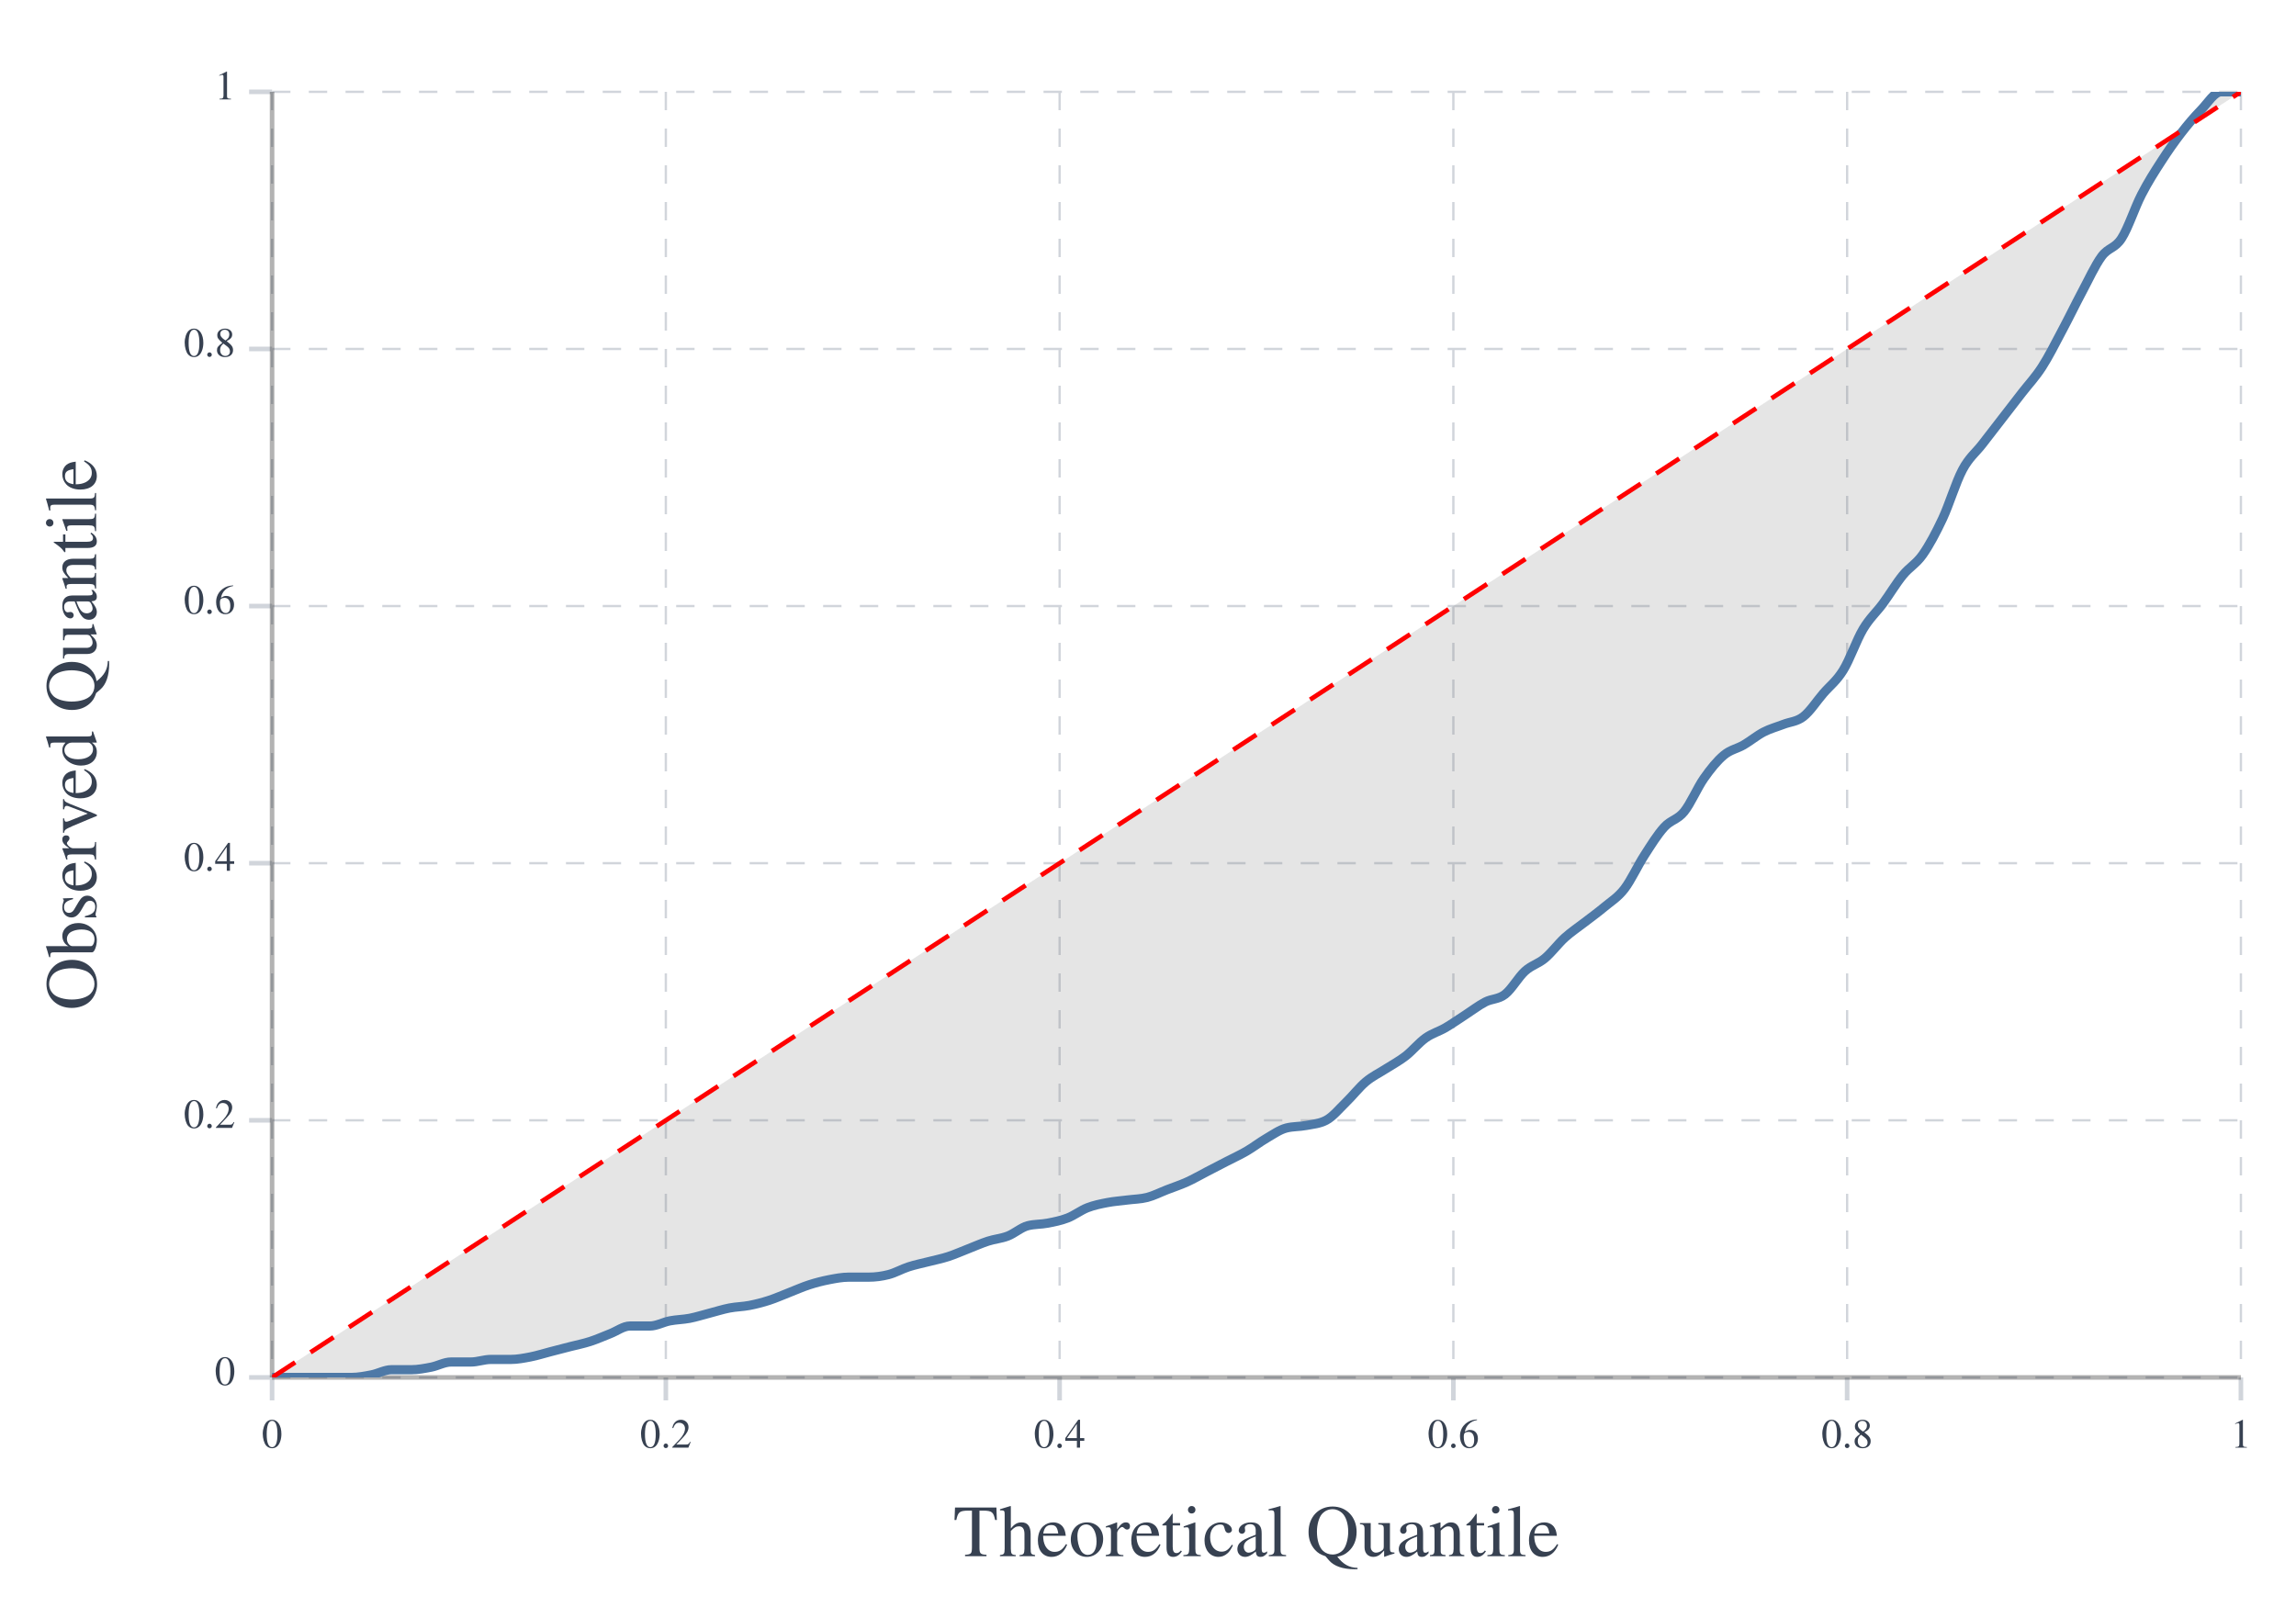
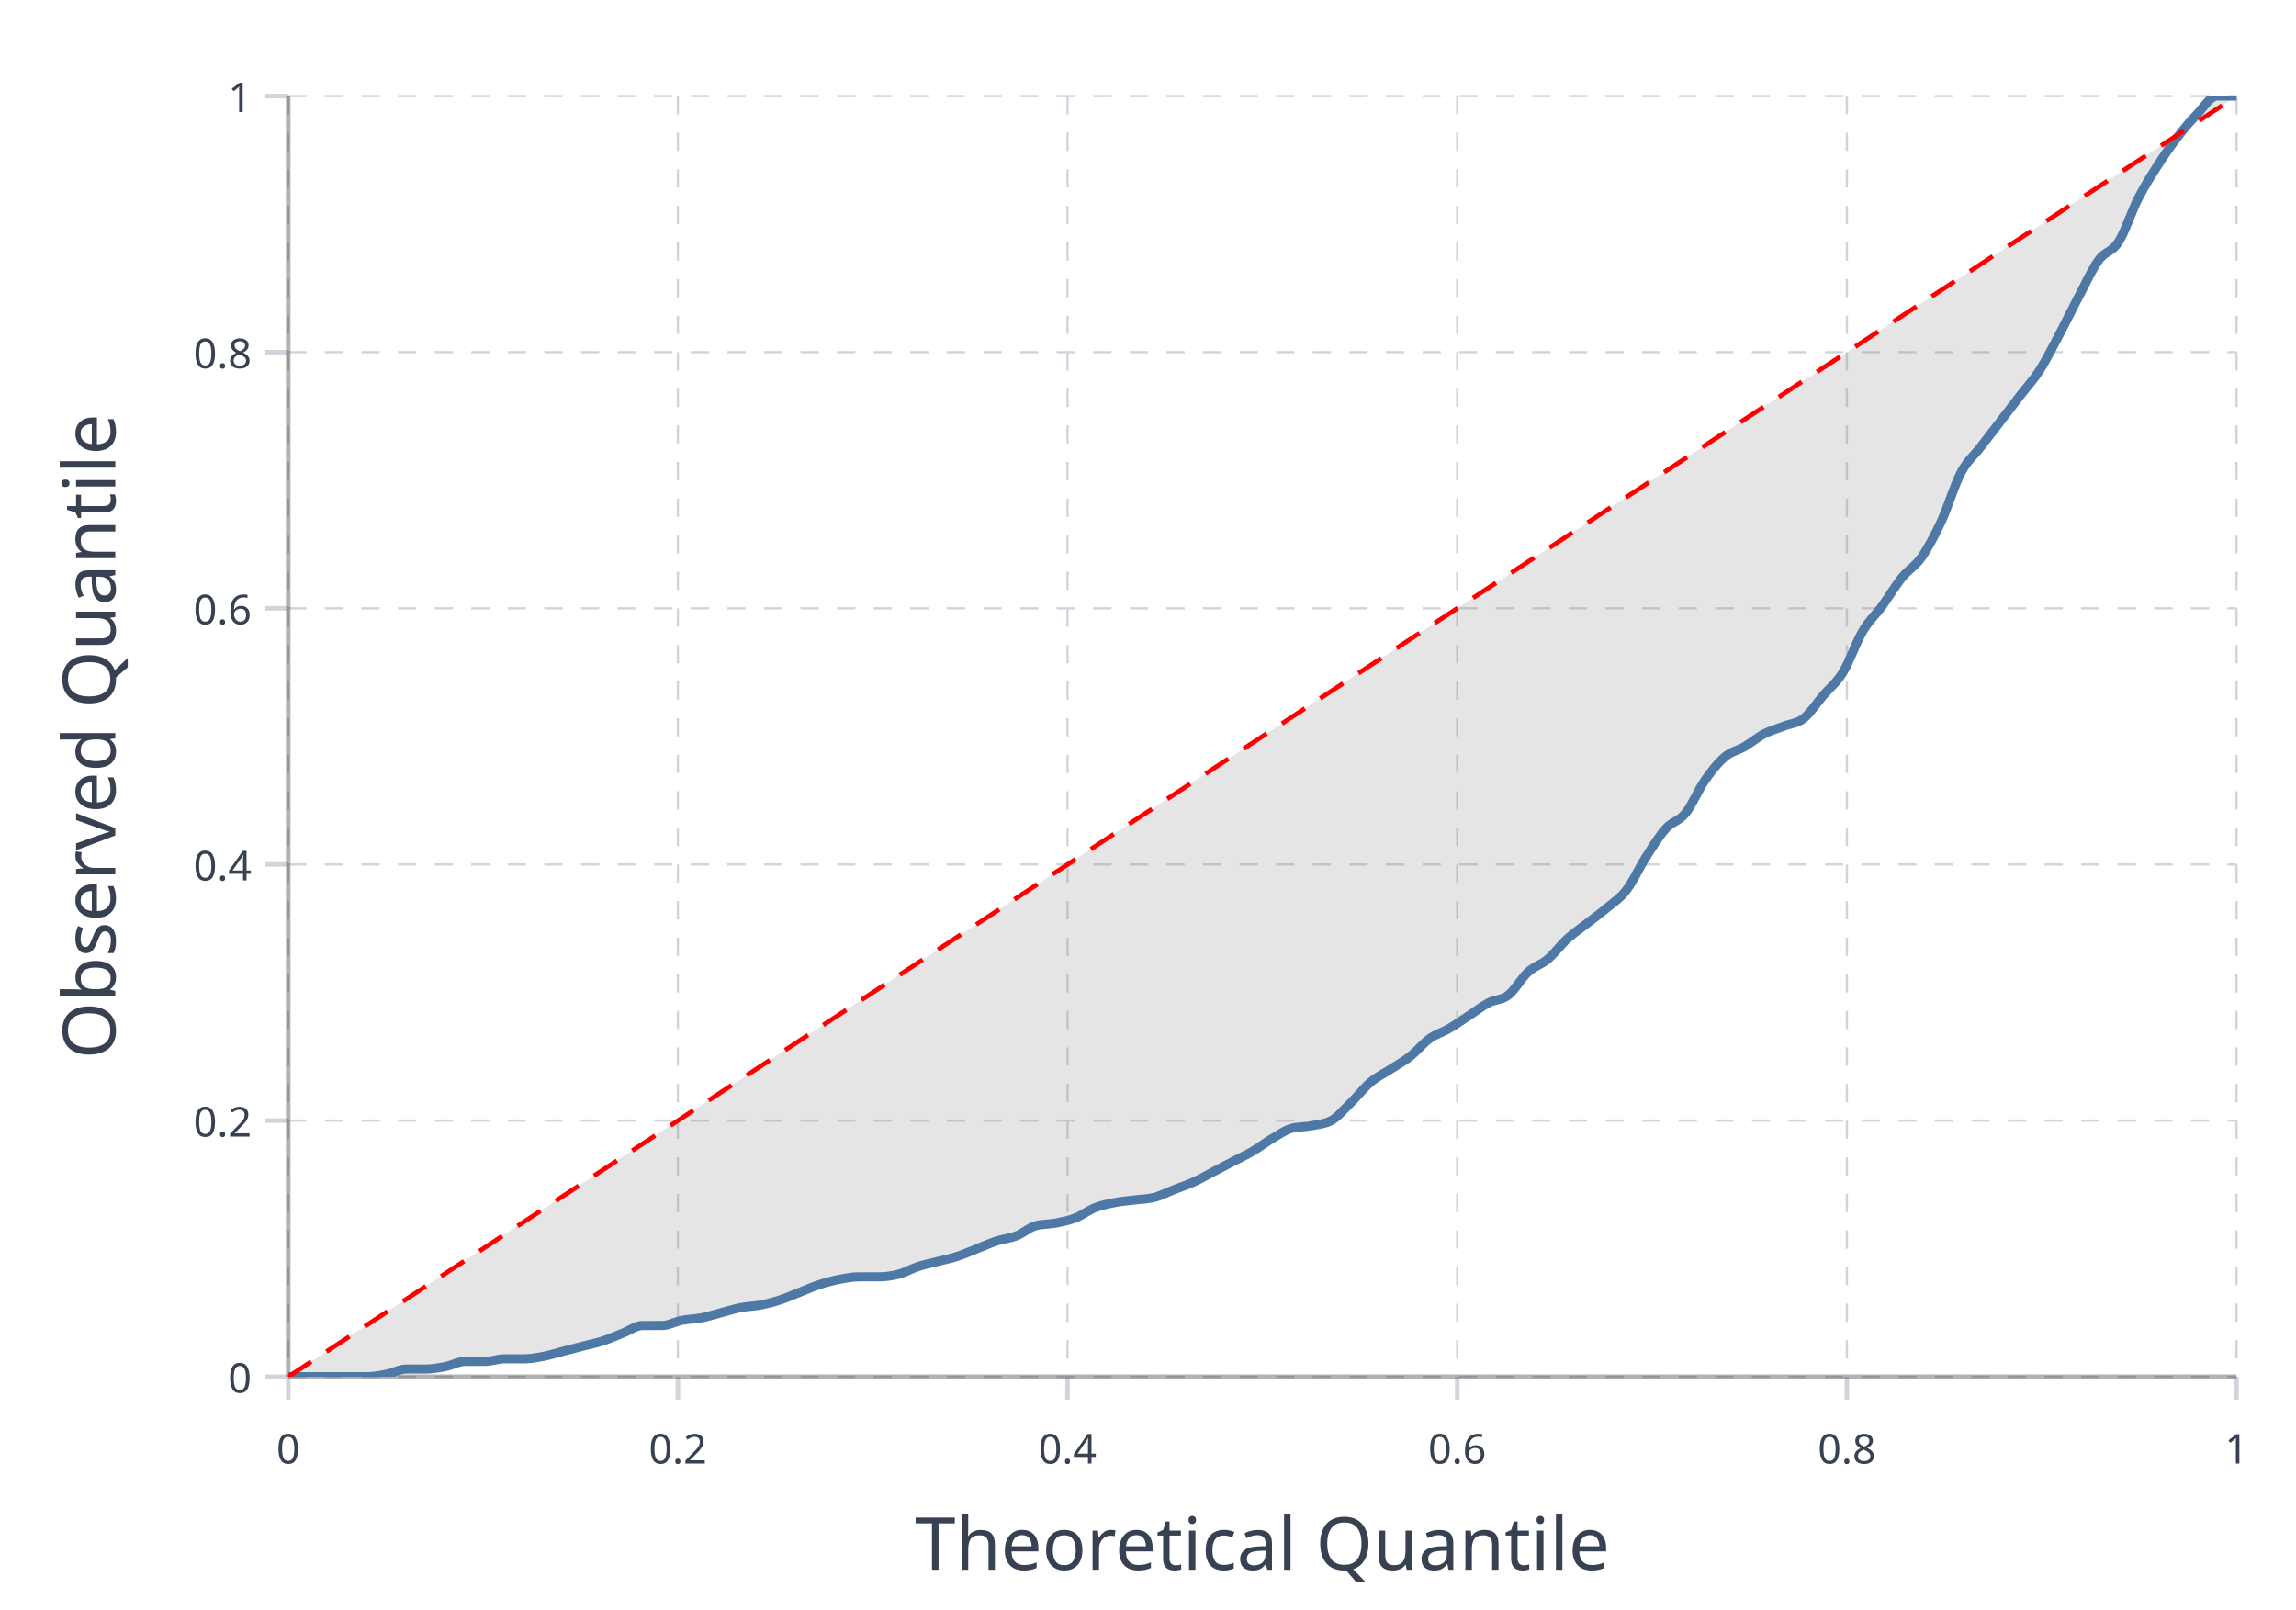
- <svg xmlns="http://www.w3.org/2000/svg" width="500" height="350" fill="#374151" aria-label="Theoretical Quantile vs Observed Quantile" class="svelte-ny43tg" color="#000" display="block" font-family="Times" font-size="16" font-weight="400" viewBox="0 0 500 350" word-spacing="0">
+ <svg xmlns="http://www.w3.org/2000/svg" fill="rgb(55, 65, 81)" font-family="system-ui, sans-serif" font-size="16" viewBox="-1 -1 502 352" width="502" height="352">
  <defs>
-     <clipPath id="a">
-       <path d="M59.25 20H488v280H59.25z" />
+     <clipPath id="plot-area-clip-af6b67e4-39d4-4933-bfc6-335aad51fcf8">
+       <rect x="62.02" y="20" width="425.98" height="280" />
    </clipPath>
  </defs>
-   <g class="x-axis svelte-gwe2el" style="--tick-font-default:clamp(9px, calc(0.03 * 100cqmin), 0.8em)">
-     <g class="tick svelte-gwe2el">
-       <path stroke="#d1d5db" stroke-dasharray="4" stroke-width=".5" d="M59.25 20v280" pointer-events="none" />
-       <path stroke="#d1d5db" d="M59.25 300v5" pointer-events="none" />
-       <text y="12" class="svelte-gwe2el" display="block" dominant-baseline="hanging" font-size="9" text-anchor="middle" transform="translate(59.25 300)">
-         <tspan x="0" class="svelte-gwe2el" dy="0">0</tspan>
+   <g class="x-axis" style="--tick-font-default: clamp(9px, calc(0.03 * 100cqmin), 0.8em);">
+     <g class="tick" transform="translate(62.02, 300)">
+       <line y1="-280" y2="0" stroke="rgb(209, 213, 219)" stroke-dasharray="4" stroke-width="0.5" />
+       <line y1="0" y2="5" stroke="rgb(209, 213, 219)" />
+       <text x="0" y="12" text-anchor="middle" dominant-baseline="hanging" font-size="9">
+         <tspan x="0" dy="0">0</tspan>
      </text>
    </g>
-     <g class="tick svelte-gwe2el">
-       <path stroke="#d1d5db" stroke-dasharray="4" stroke-width=".5" d="M145 20v280" pointer-events="none" />
-       <path stroke="#d1d5db" d="M145 300v5" pointer-events="none" />
-       <text y="12" class="svelte-gwe2el" display="block" dominant-baseline="hanging" font-size="9" text-anchor="middle" transform="translate(145 300)">
-         <tspan x="0" class="svelte-gwe2el" dy="0">0.2</tspan>
+     <g class="tick" transform="translate(147.21, 300)">
+       <line y1="-280" y2="0" stroke="rgb(209, 213, 219)" stroke-dasharray="4" stroke-width="0.5" />
+       <line y1="0" y2="5" stroke="rgb(209, 213, 219)" />
+       <text x="0" y="12" text-anchor="middle" dominant-baseline="hanging" font-size="9">
+         <tspan x="0" dy="0">0.2</tspan>
      </text>
    </g>
-     <g class="tick svelte-gwe2el">
-       <path stroke="#d1d5db" stroke-dasharray="4" stroke-width=".5" d="M230.75 20v280" pointer-events="none" />
-       <path stroke="#d1d5db" d="M230.75 300v5" pointer-events="none" />
-       <text y="12" class="svelte-gwe2el" display="block" dominant-baseline="hanging" font-size="9" text-anchor="middle" transform="translate(230.75 300)">
-         <tspan x="0" class="svelte-gwe2el" dy="0">0.4</tspan>
+     <g class="tick" transform="translate(232.41, 300)">
+       <line y1="-280" y2="0" stroke="rgb(209, 213, 219)" stroke-dasharray="4" stroke-width="0.5" />
+       <line y1="0" y2="5" stroke="rgb(209, 213, 219)" />
+       <text x="0" y="12" text-anchor="middle" dominant-baseline="hanging" font-size="9">
+         <tspan x="0" dy="0">0.4</tspan>
      </text>
    </g>
-     <g class="tick svelte-gwe2el">
-       <path stroke="#d1d5db" stroke-dasharray="4" stroke-width=".5" d="M316.5 20v280" pointer-events="none" />
-       <path stroke="#d1d5db" d="M316.5 300v5" pointer-events="none" />
-       <text y="12" class="svelte-gwe2el" display="block" dominant-baseline="hanging" font-size="9" text-anchor="middle" transform="translate(316.5 300)">
-         <tspan x="0" class="svelte-gwe2el" dy="0">0.6</tspan>
+     <g class="tick" transform="translate(317.61, 300)">
+       <line y1="-280" y2="0" stroke="rgb(209, 213, 219)" stroke-dasharray="4" stroke-width="0.5" />
+       <line y1="0" y2="5" stroke="rgb(209, 213, 219)" />
+       <text x="0" y="12" text-anchor="middle" dominant-baseline="hanging" font-size="9">
+         <tspan x="0" dy="0">0.6</tspan>
      </text>
    </g>
-     <g class="tick svelte-gwe2el">
-       <path stroke="#d1d5db" stroke-dasharray="4" stroke-width=".5" d="M402.25 20v280" pointer-events="none" />
-       <path stroke="#d1d5db" d="M402.25 300v5" pointer-events="none" />
-       <text y="12" class="svelte-gwe2el" display="block" dominant-baseline="hanging" font-size="9" text-anchor="middle" transform="translate(402.25 300)">
-         <tspan x="0" class="svelte-gwe2el" dy="0">0.8</tspan>
+     <g class="tick" transform="translate(402.8, 300)">
+       <line y1="-280" y2="0" stroke="rgb(209, 213, 219)" stroke-dasharray="4" stroke-width="0.5" />
+       <line y1="0" y2="5" stroke="rgb(209, 213, 219)" />
+       <text x="0" y="12" text-anchor="middle" dominant-baseline="hanging" font-size="9">
+         <tspan x="0" dy="0">0.8</tspan>
      </text>
    </g>
-     <g class="tick svelte-gwe2el">
-       <path stroke="#d1d5db" stroke-dasharray="4" stroke-width=".5" d="M488 20v280" pointer-events="none" />
-       <path stroke="#d1d5db" d="M488 300v5" pointer-events="none" />
-       <text y="12" class="svelte-gwe2el" display="block" dominant-baseline="hanging" font-size="9" text-anchor="middle" transform="translate(488 300)">
-         <tspan x="0" class="svelte-gwe2el" dy="0">1</tspan>
+     <g class="tick" transform="translate(488, 300)">
+       <line y1="-280" y2="0" stroke="rgb(209, 213, 219)" stroke-dasharray="4" stroke-width="0.5" />
+       <line y1="0" y2="5" stroke="rgb(209, 213, 219)" />
+       <text x="0" y="12" text-anchor="middle" dominant-baseline="hanging" font-size="9">
+         <tspan x="0" dy="0">1</tspan>
      </text>
    </g>
-     <text x="273.63" y="336" fill="currentColor" class="axis-label x-label svelte-swdpfo" color="#374151" display="block" dominant-baseline="central" pointer-events="none" text-anchor="middle">
-       <tspan x="273.63" y="336" class="svelte-swdpfo">
-         <tspan class="svelte-swdpfo">Theoretical Quantile</tspan>
-       </tspan>
-     </text>
-   </g>
-   <g class="y-axis svelte-gwe2el" style="--tick-font-default:clamp(9px, calc(0.03 * 100cqmin), 0.8em)">
-     <g class="tick svelte-gwe2el">
-       <path stroke="#d1d5db" stroke-dasharray="4" stroke-width=".5" d="M59.25 300H488" pointer-events="none" />
-       <path stroke="#d1d5db" d="M54.25 300h5" pointer-events="none" />
-       <text x="-8" class="svelte-gwe2el" display="block" dominant-baseline="central" font-size="9" text-anchor="end" transform="translate(59.25 300)">
-         <tspan x="-8" class="svelte-gwe2el" dy="0">0</tspan>
+     <g>
+       <text dominant-baseline="central" text-anchor="middle" class="axis-label x-label" x="275.01" y="336">
+         <tspan x="275.01" y="336">
+           <tspan>Theoretical Quantile</tspan>
+         </tspan>
      </text>
    </g>
-     <g class="tick svelte-gwe2el">
-       <path stroke="#d1d5db" stroke-dasharray="4" stroke-width=".5" d="M59.25 244H488" pointer-events="none" />
-       <path stroke="#d1d5db" d="M54.25 244h5" pointer-events="none" />
-       <text x="-8" class="svelte-gwe2el" display="block" dominant-baseline="central" font-size="9" text-anchor="end" transform="translate(59.25 244)">
-         <tspan x="-8" class="svelte-gwe2el" dy="0">0.2</tspan>
+   </g>
+   <g class="y-axis" style="--tick-font-default: clamp(9px, calc(0.03 * 100cqmin), 0.8em);">
+     <g class="tick" transform="translate(62.02, 300)">
+       <line x1="0" x2="425.98" stroke="rgb(209, 213, 219)" stroke-dasharray="4" stroke-width="0.5" />
+       <line x1="-5" x2="0" stroke="rgb(209, 213, 219)" />
+       <text x="-8" y="0" text-anchor="end" dominant-baseline="central" font-size="9">
+         <tspan x="-8" dy="0">0</tspan>
      </text>
    </g>
-     <g class="tick svelte-gwe2el">
-       <path stroke="#d1d5db" stroke-dasharray="4" stroke-width=".5" d="M59.25 188H488" pointer-events="none" />
-       <path stroke="#d1d5db" d="M54.25 188h5" pointer-events="none" />
-       <text x="-8" class="svelte-gwe2el" display="block" dominant-baseline="central" font-size="9" text-anchor="end" transform="translate(59.25 188)">
-         <tspan x="-8" class="svelte-gwe2el" dy="0">0.4</tspan>
+     <g class="tick" transform="translate(62.02, 244)">
+       <line x1="0" x2="425.98" stroke="rgb(209, 213, 219)" stroke-dasharray="4" stroke-width="0.5" />
+       <line x1="-5" x2="0" stroke="rgb(209, 213, 219)" />
+       <text x="-8" y="0" text-anchor="end" dominant-baseline="central" font-size="9">
+         <tspan x="-8" dy="0">0.2</tspan>
      </text>
    </g>
-     <g class="tick svelte-gwe2el">
-       <path stroke="#d1d5db" stroke-dasharray="4" stroke-width=".5" d="M59.25 132H488" pointer-events="none" />
-       <path stroke="#d1d5db" d="M54.25 132h5" pointer-events="none" />
-       <text x="-8" class="svelte-gwe2el" display="block" dominant-baseline="central" font-size="9" text-anchor="end" transform="translate(59.25 132)">
-         <tspan x="-8" class="svelte-gwe2el" dy="0">0.6</tspan>
+     <g class="tick" transform="translate(62.02, 188)">
+       <line x1="0" x2="425.98" stroke="rgb(209, 213, 219)" stroke-dasharray="4" stroke-width="0.5" />
+       <line x1="-5" x2="0" stroke="rgb(209, 213, 219)" />
+       <text x="-8" y="0" text-anchor="end" dominant-baseline="central" font-size="9">
+         <tspan x="-8" dy="0">0.4</tspan>
      </text>
    </g>
-     <g class="tick svelte-gwe2el">
-       <path stroke="#d1d5db" stroke-dasharray="4" stroke-width=".5" d="M59.25 76H488" pointer-events="none" />
-       <path stroke="#d1d5db" d="M54.25 76h5" pointer-events="none" />
-       <text x="-8" class="svelte-gwe2el" display="block" dominant-baseline="central" font-size="9" text-anchor="end" transform="translate(59.25 76)">
-         <tspan x="-8" class="svelte-gwe2el" dy="0">0.8</tspan>
+     <g class="tick" transform="translate(62.02, 132)">
+       <line x1="0" x2="425.98" stroke="rgb(209, 213, 219)" stroke-dasharray="4" stroke-width="0.5" />
+       <line x1="-5" x2="0" stroke="rgb(209, 213, 219)" />
+       <text x="-8" y="0" text-anchor="end" dominant-baseline="central" font-size="9">
+         <tspan x="-8" dy="0">0.6</tspan>
      </text>
    </g>
-     <g class="tick svelte-gwe2el">
-       <path stroke="#d1d5db" stroke-dasharray="4" stroke-width=".5" d="M59.25 20H488" pointer-events="none" />
-       <path stroke="#d1d5db" d="M54.25 20h5" pointer-events="none" />
-       <text x="-8" class="svelte-gwe2el" display="block" dominant-baseline="central" font-size="9" text-anchor="end" transform="translate(59.25 20)">
-         <tspan x="-8" class="svelte-gwe2el" dy="0">1</tspan>
+     <g class="tick" transform="translate(62.02, 76)">
+       <line x1="0" x2="425.98" stroke="rgb(209, 213, 219)" stroke-dasharray="4" stroke-width="0.5" />
+       <line x1="-5" x2="0" stroke="rgb(209, 213, 219)" />
+       <text x="-8" y="0" text-anchor="end" dominant-baseline="central" font-size="9">
+         <tspan x="-8" dy="0">0.8</tspan>
      </text>
    </g>
-     <text x="18" y="160" fill="currentColor" class="axis-label y-label svelte-swdpfo" color="#374151" display="block" dominant-baseline="central" pointer-events="none" text-anchor="middle" transform="rotate(-90 18 160)">
-       <tspan x="18" y="160" class="svelte-swdpfo">
-         <tspan class="svelte-swdpfo">Observed Quantile</tspan>
-       </tspan>
-     </text>
+     <g class="tick" transform="translate(62.02, 20)">
+       <line x1="0" x2="425.98" stroke="rgb(209, 213, 219)" stroke-dasharray="4" stroke-width="0.5" />
+       <line x1="-5" x2="0" stroke="rgb(209, 213, 219)" />
+       <text x="-8" y="0" text-anchor="end" dominant-baseline="central" font-size="9">
+         <tspan x="-8" dy="0">1</tspan>
+       </text>
+     </g>
+     <g transform="rotate(-90, 18, 160)">
+       <text dominant-baseline="central" text-anchor="middle" class="axis-label y-label" x="18" y="160">
+         <tspan x="18" y="160">
+           <tspan>Observed Quantile</tspan>
+         </tspan>
+       </text>
+     </g>
  </g>
-   <path stroke="#000" d="M59.25 20v280m0 0H488" class="zero-line svelte-hanx6g" opacity=".3" />
-   <g class="fill-region svelte-1hov313" clip-path="url(&quot;#a&quot;)" style="pointer-events:all">
-     <path fill="gray" fill-opacity=".2" d="M59.25 300h17.32c1.45 0 2.89-.28 4.33-.56 1.45-.28 2.89-1.12 4.33-1.12h4.34c1.44 0 2.88-.28 4.33-.56 1.44-.28 2.88-1.12 4.33-1.12h4.33c1.44 0 2.88-.56 4.33-.56h4.33c1.44 0 2.89-.28 4.33-.56s2.89-.75 4.33-1.12c1.45-.37 2.89-.75 4.33-1.12 1.45-.37 2.89-.65 4.33-1.12 1.45-.47 2.89-1.12 4.33-1.68 1.45-.56 2.89-1.68 4.34-1.68h4.32c1.45 0 2.89-.84 4.34-1.12 1.44-.28 2.88-.28 4.33-.56 1.44-.28 2.88-.75 4.33-1.12 1.44-.37 2.88-.84 4.33-1.12 1.44-.28 2.89-.28 4.33-.56s2.89-.65 4.33-1.12 2.89-1.12 4.33-1.68 2.89-1.21 4.33-1.68c1.45-.47 2.89-.84 4.33-1.12 1.45-.28 2.89-.56 4.33-.56h4.33c1.45 0 2.89-.19 4.33-.56 1.45-.37 2.89-1.21 4.34-1.68 1.44-.47 2.88-.75 4.33-1.12 1.44-.37 2.88-.65 4.33-1.12 1.44-.47 2.88-1.12 4.33-1.68 1.44-.56 2.89-1.21 4.33-1.68s2.89-.56 4.33-1.12 2.89-1.87 4.33-2.24 2.89-.28 4.33-.56 2.89-.56 4.33-1.12c1.45-.56 2.89-1.68 4.33-2.24 1.45-.56 2.89-.84 4.33-1.12 1.45-.28 2.89-.37 4.33-.56 1.45-.19 2.89-.19 4.34-.56 1.44-.37 2.88-1.12 4.33-1.68 1.44-.56 2.88-1.03 4.33-1.68 1.44-.65 2.88-1.49 4.33-2.24 1.44-.75 2.89-1.49 4.33-2.24s2.89-1.4 4.33-2.24 2.89-1.96 4.33-2.8 2.89-1.87 4.33-2.24 2.89-.28 4.33-.56c1.45-.28 2.89-.37 4.33-1.12 1.45-.75 2.89-2.52 4.33-3.92 1.45-1.4 2.89-3.27 4.33-4.48 1.45-1.21 2.89-1.87 4.33-2.8 1.45-.93 2.89-1.68 4.34-2.8 1.44-1.12 2.88-2.89 4.33-3.92 1.44-1.03 2.88-1.4 4.33-2.24 1.44-.84 2.88-1.87 4.33-2.8 1.44-.93 2.89-2.05 4.33-2.8s2.89-.56 4.33-1.68 2.89-3.73 4.33-5.04c1.45-1.31 2.89-1.59 4.33-2.8 1.45-1.21 2.89-3.17 4.33-4.48 1.45-1.31 2.89-2.24 4.33-3.36 1.45-1.12 2.89-2.15 4.33-3.36 1.45-1.21 2.89-2.05 4.34-3.92 1.44-1.87 2.88-5.04 4.33-7.28 1.44-2.24 2.88-4.57 4.33-6.16 1.44-1.59 2.88-1.59 4.33-3.36 1.44-1.77 2.89-5.23 4.33-7.28s2.88-3.83 4.33-5.04c1.44-1.21 2.89-1.4 4.33-2.24s2.89-2.05 4.33-2.8 2.89-1.12 4.33-1.68 2.89-.56 4.33-1.68c1.45-1.12 2.89-3.36 4.33-5.04 1.45-1.68 2.89-2.71 4.33-5.04 1.45-2.33 2.89-6.53 4.33-8.96 1.45-2.43 2.89-3.64 4.34-5.6 1.44-1.96 2.88-4.39 4.33-6.16 1.44-1.77 2.88-2.43 4.33-4.48 1.44-2.05 2.88-4.76 4.33-7.84 1.44-3.08 2.89-7.93 4.33-10.64s2.89-3.73 4.33-5.6 2.89-3.73 4.33-5.6 2.89-3.73 4.33-5.6c1.45-1.87 2.89-3.36 4.33-5.6 1.45-2.24 2.89-5.13 4.33-7.84 1.45-2.71 2.89-5.69 4.33-8.4 1.45-2.71 2.89-5.88 4.33-7.84 1.45-1.96 2.89-1.68 4.33-3.92 1.45-2.24 2.89-6.72 4.34-9.52 1.44-2.8 2.88-5.04 4.33-7.28 1.44-2.24 2.88-4.29 4.33-6.16 1.44-1.87 2.88-3.55 4.33-5.04 1.44-1.49 2.89-3.92 4.33-3.92H488l-4.33 2.83c-1.44.94-2.89 1.88-4.33 2.83-1.45.94-2.89 1.88-4.33 2.82-1.45.95-2.89 1.89-4.33 2.83-1.45.95-2.89 1.89-4.33 2.83-1.45.94-2.89 1.89-4.34 2.83-1.44.94-2.88 1.88-4.33 2.83-1.44.94-2.88 1.88-4.33 2.83-1.44.94-2.88 1.88-4.33 2.82-1.44.95-2.88 1.89-4.33 2.83-1.44.95-2.88 1.89-4.33 2.83l-4.33 2.83-4.33 2.83c-1.44.94-2.89 1.88-4.33 2.83-1.44.94-2.89 1.88-4.33 2.82-1.45.95-2.89 1.89-4.33 2.83-1.45.94-2.89 1.89-4.33 2.83-1.45.94-2.89 1.89-4.33 2.83-1.45.94-2.89 1.89-4.34 2.83-1.44.94-2.88 1.88-4.33 2.83-1.44.94-2.88 1.88-4.33 2.82-1.44.95-2.88 1.89-4.33 2.83-1.44.95-2.89 1.89-4.33 2.83l-4.33 2.83c-1.44.94-2.89 1.88-4.33 2.83-1.44.94-2.89 1.88-4.33 2.82-1.45.95-2.89 1.89-4.33 2.83-1.44.95-2.89 1.89-4.33 2.83-1.45.95-2.89 1.89-4.33 2.83-1.45.94-2.89 1.89-4.33 2.83-1.45.94-2.89 1.88-4.33 2.83-1.45.94-2.89 1.88-4.34 2.82-1.44.95-2.88 1.89-4.33 2.83-1.44.95-2.88 1.89-4.33 2.83-1.44.94-2.88 1.89-4.33 2.83-1.44.94-2.88 1.89-4.33 2.83-1.44.94-2.89 1.88-4.33 2.83-1.44.94-2.89 1.88-4.33 2.82-1.44.95-2.89 1.89-4.33 2.83-1.45.95-2.89 1.89-4.33 2.83-1.45.94-2.89 1.89-4.33 2.83-1.45.94-2.89 1.88-4.33 2.83-1.45.94-2.89 1.88-4.34 2.83-1.44.94-2.88 1.88-4.33 2.82-1.44.95-2.88 1.89-4.33 2.83-1.44.95-2.88 1.89-4.33 2.83-1.44.94-2.88 1.89-4.33 2.83-1.44.94-2.89 1.88-4.33 2.83-1.44.94-2.89 1.88-4.33 2.83-1.44.94-2.89 1.88-4.33 2.82-1.44.95-2.89 1.89-4.33 2.83-1.44.95-2.89 1.89-4.33 2.83-1.45.94-2.89 1.89-4.33 2.83-1.45.94-2.89 1.88-4.33 2.83-1.45.94-2.89 1.88-4.33 2.83-1.45.94-2.89 1.88-4.34 2.82-1.44.95-2.88 1.89-4.33 2.83-1.44.95-2.88 1.89-4.33 2.83-1.44.94-2.88 1.89-4.33 2.83-1.44.94-2.89 1.88-4.33 2.83-1.44.94-2.89 1.88-4.33 2.83-1.44.94-2.89 1.88-4.33 2.82-1.44.95-2.89 1.89-4.33 2.83-1.44.95-2.89 1.89-4.33 2.83-1.45.94-2.89 1.89-4.33 2.83-1.45.94-2.89 1.88-4.33 2.83-1.45.94-2.89 1.88-4.33 2.83-1.45.94-2.89 1.88-4.34 2.82-1.44.95-2.88 1.89-4.33 2.83-1.44.94-2.88 1.89-4.33 2.83-1.44.94-2.88 1.89-4.33 2.83-1.44.94-2.88 1.88-4.33 2.83-1.44.94-2.89 1.88-4.33 2.83-1.44.94-2.89 1.88-4.33 2.82-1.44.95-2.89 1.89-4.33 2.83l-4.33 2.83c-1.45.94-2.89 1.89-4.33 2.83-1.45.94-2.89 1.88-4.33 2.83-1.45.94-2.89 1.88-4.33 2.82-1.45.95-2.89 1.89-4.34 2.83-1.44.95-2.88 1.89-4.32 2.83-1.45.94-2.89 1.89-4.34 2.83-1.44.94-2.88 1.89-4.33 2.83-1.44.94-2.88 1.88-4.33 2.83-1.44.94-2.88 1.88-4.33 2.82-1.44.95-2.89 1.89-4.33 2.83-1.44.95-2.89 1.89-4.33 2.83l-4.33 2.83c-1.45.94-2.89 1.88-4.33 2.83-1.45.94-2.89 1.88-4.33 2.83-1.45.94-2.89 1.88-4.33 2.82-1.45.95-2.89 1.89-4.33 2.83-1.45.94-2.89 1.89-4.34 2.83-1.44.94-2.88 1.89-4.33 2.83-1.44.94-2.88 1.88-4.33 2.83-1.44.94-2.88 1.88-4.33 2.82-1.44.95-2.88 1.89-4.33 2.83-1.44.95-2.89 1.89-4.33 2.83z" />
+   <line class="zero-line" x1="62.02" x2="62.02" y1="20" y2="300" stroke="rgb(0, 0, 0)" opacity="0.3" />
+   <line class="zero-line" x1="62.02" x2="488" y1="300" y2="300" stroke="rgb(0, 0, 0)" opacity="0.3" />
+   <g class="fill-region" clip-path="url(#plot-area-clip-af6b67e4-39d4-4933-bfc6-335aad51fcf8)">
+     <path d="M62.02,300C63.45,300,64.89,300,66.32,300C67.76,300,69.19,300,70.62,300C72.06,300,73.49,300,74.93,300C76.36,300,77.8,300,79.23,300C80.66,300,82.1,299.72,83.53,299.44C84.97,299.16,86.4,298.32,87.84,298.32C89.27,298.32,90.7,298.32,92.14,298.32C93.57,298.32,95.01,298.04,96.44,297.76C97.88,297.48,99.31,296.64,100.74,296.64C102.18,296.64,103.61,296.64,105.05,296.64C106.48,296.64,107.92,296.08,109.35,296.08C110.78,296.08,112.22,296.08,113.65,296.08C115.09,296.08,116.52,295.8,117.96,295.52C119.39,295.24,120.82,294.77,122.26,294.4C123.69,294.03,125.13,293.65,126.56,293.28C128,292.91,129.43,292.63,130.86,292.16C132.3,291.69,133.73,291.04,135.17,290.48C136.6,289.92,138.04,288.8,139.47,288.8C140.9,288.8,142.34,288.8,143.77,288.8C145.21,288.8,146.64,287.96,148.07,287.68C149.51,287.4,150.94,287.4,152.38,287.12C153.81,286.84,155.25,286.37,156.68,286C158.12,285.63,159.55,285.16,160.98,284.88C162.42,284.6,163.85,284.6,165.29,284.32C166.72,284.04,168.16,283.67,169.59,283.2C171.02,282.73,172.46,282.08,173.89,281.52C175.33,280.96,176.76,280.31,178.2,279.84C179.63,279.37,181.06,279,182.5,278.72C183.93,278.44,185.37,278.16,186.8,278.16C188.24,278.16,189.67,278.16,191.1,278.16C192.54,278.16,193.97,277.97,195.41,277.6C196.84,277.23,198.28,276.39,199.71,275.92C201.14,275.45,202.58,275.17,204.01,274.8C205.45,274.43,206.88,274.15,208.32,273.68C209.75,273.21,211.18,272.56,212.62,272C214.05,271.44,215.49,270.79,216.92,270.32C218.36,269.85,219.79,269.76,221.22,269.2C222.66,268.64,224.09,267.33,225.53,266.96C226.96,266.59,228.4,266.68,229.83,266.4C231.26,266.12,232.7,265.84,234.13,265.28C235.57,264.72,237,263.6,238.44,263.04C239.87,262.48,241.3,262.2,242.74,261.92C244.17,261.64,245.61,261.55,247.04,261.36C248.48,261.17,249.91,261.17,251.34,260.8C252.78,260.43,254.21,259.68,255.65,259.12C257.08,258.56,258.52,258.09,259.95,257.44C261.38,256.79,262.82,255.95,264.25,255.2C265.69,254.45,267.12,253.71,268.56,252.96C269.99,252.21,271.42,251.56,272.86,250.72C274.29,249.88,275.73,248.76,277.16,247.92C278.6,247.08,280.03,246.05,281.46,245.68C282.9,245.31,284.33,245.4,285.77,245.12C287.2,244.84,288.64,244.75,290.07,244C291.5,243.25,292.94,241.48,294.37,240.08C295.81,238.68,297.24,236.81,298.68,235.6C300.11,234.39,301.54,233.73,302.98,232.8C304.41,231.87,305.85,231.12,307.28,230C308.71,228.88,310.15,227.11,311.58,226.08C313.02,225.05,314.45,224.68,315.89,223.84C317.32,223,318.76,221.97,320.19,221.04C321.62,220.11,323.06,218.99,324.49,218.24C325.93,217.49,327.36,217.68,328.8,216.56C330.23,215.44,331.66,212.83,333.1,211.52C334.53,210.21,335.97,209.93,337.4,208.72C338.84,207.51,340.27,205.55,341.7,204.24C343.14,202.93,344.57,202,346.01,200.88C347.44,199.76,348.88,198.73,350.31,197.52C351.74,196.31,353.18,195.47,354.61,193.6C356.05,191.73,357.48,188.56,358.92,186.32C360.35,184.08,361.78,181.75,363.22,180.16C364.65,178.57,366.09,178.57,367.52,176.8C368.96,175.03,370.39,171.57,371.82,169.52C373.26,167.47,374.69,165.69,376.13,164.48C377.56,163.27,379,163.08,380.43,162.24C381.86,161.4,383.3,160.19,384.73,159.44C386.17,158.69,387.6,158.32,389.04,157.76C390.47,157.2,391.9,157.2,393.34,156.08C394.77,154.96,396.21,152.72,397.64,151.04C399.08,149.36,400.51,148.33,401.94,146C403.38,143.67,404.81,139.47,406.25,137.04C407.68,134.61,409.12,133.4,410.55,131.44C411.98,129.48,413.42,127.05,414.85,125.28C416.29,123.51,417.72,122.85,419.16,120.8C420.59,118.75,422.02,116.04,423.46,112.96C424.89,109.88,426.33,105.03,427.76,102.32C429.19,99.61,430.63,98.59,432.06,96.72C433.5,94.85,434.93,92.99,436.37,91.12C437.8,89.25,439.23,87.39,440.67,85.52C442.1,83.65,443.54,82.16,444.97,79.92C446.41,77.68,447.84,74.79,449.27,72.08C450.71,69.37,452.14,66.39,453.58,63.68C455.01,60.97,456.45,57.8,457.88,55.84C459.31,53.88,460.75,54.16,462.18,51.92C463.62,49.68,465.05,45.2,466.49,42.4C467.92,39.6,469.35,37.36,470.79,35.12C472.22,32.88,473.66,30.83,475.09,28.96C476.53,27.09,477.96,25.41,479.39,23.92C480.83,22.43,482.26,20,483.7,20C485.13,20,486.57,20,488,20L488,20C486.57,20.94,485.13,21.89,483.7,22.83C482.26,23.77,480.83,24.71,479.39,25.66C477.96,26.6,476.53,27.54,475.09,28.49C473.66,29.43,472.22,30.37,470.79,31.31C469.35,32.26,467.92,33.2,466.49,34.14C465.05,35.08,463.62,36.03,462.18,36.97C460.75,37.91,459.31,38.85,457.88,39.8C456.45,40.74,455.01,41.68,453.58,42.63C452.14,43.57,450.71,44.51,449.27,45.46C447.84,46.4,446.41,47.34,444.97,48.28C443.54,49.23,442.1,50.17,440.67,51.11C439.23,52.05,437.8,53,436.37,53.94C434.93,54.88,433.5,55.83,432.06,56.77C430.63,57.71,429.19,58.65,427.76,59.6C426.33,60.54,424.89,61.48,423.46,62.42C422.02,63.37,420.59,64.31,419.16,65.25C417.72,66.19,416.29,67.14,414.85,68.08C413.42,69.02,411.98,69.97,410.55,70.91C409.12,71.85,407.68,72.8,406.25,73.74C404.81,74.68,403.38,75.62,401.94,76.57C400.51,77.51,399.08,78.45,397.64,79.39C396.21,80.34,394.77,81.28,393.34,82.22C391.9,83.17,390.47,84.11,389.04,85.05C387.6,85.99,386.17,86.94,384.73,87.88C383.3,88.82,381.86,89.76,380.43,90.71C379,91.65,377.56,92.59,376.13,93.54C374.69,94.48,373.26,95.42,371.82,96.36C370.39,97.31,368.96,98.25,367.52,99.19C366.09,100.14,364.65,101.08,363.22,102.02C361.78,102.96,360.35,103.91,358.92,104.85C357.48,105.79,356.05,106.73,354.61,107.68C353.18,108.62,351.74,109.56,350.31,110.51C348.88,111.45,347.44,112.39,346.01,113.33C344.57,114.28,343.14,115.22,341.7,116.16C340.27,117.1,338.84,118.05,337.4,118.99C335.97,119.93,334.53,120.88,333.1,121.82C331.66,122.76,330.23,123.7,328.8,124.65C327.36,125.59,325.93,126.53,324.49,127.48C323.06,128.42,321.62,129.36,320.19,130.3C318.76,131.25,317.32,132.19,315.89,133.13C314.45,134.07,313.02,135.02,311.58,135.96C310.15,136.9,308.71,137.85,307.28,138.79C305.85,139.73,304.41,140.67,302.98,141.62C301.54,142.56,300.11,143.5,298.68,144.44C297.24,145.39,295.81,146.33,294.37,147.27C292.94,148.22,291.5,149.16,290.07,150.1C288.64,151.04,287.2,151.99,285.77,152.93C284.33,153.87,282.9,154.82,281.46,155.76C280.03,156.7,278.6,157.64,277.16,158.59C275.73,159.53,274.29,160.47,272.86,161.41C271.42,162.36,269.99,163.3,268.56,164.24C267.12,165.19,265.69,166.13,264.25,167.07C262.82,168.01,261.38,168.96,259.95,169.9C258.52,170.84,257.08,171.79,255.65,172.73C254.21,173.67,252.78,174.61,251.34,175.56C249.91,176.5,248.48,177.44,247.04,178.38C245.61,179.33,244.17,180.27,242.74,181.21C241.3,182.16,239.87,183.1,238.44,184.04C237,184.98,235.57,185.93,234.13,186.87C232.7,187.81,231.26,188.75,229.83,189.7C228.4,190.64,226.96,191.58,225.53,192.53C224.09,193.47,222.66,194.41,221.22,195.35C219.79,196.3,218.36,197.24,216.92,198.18C215.49,199.13,214.05,200.07,212.62,201.01C211.18,201.95,209.75,202.9,208.32,203.84C206.88,204.78,205.45,205.72,204.01,206.67C202.58,207.61,201.14,208.55,199.71,209.5C198.28,210.44,196.84,211.38,195.41,212.32C193.97,213.27,192.54,214.21,191.1,215.15C189.67,216.09,188.24,217.04,186.8,217.98C185.37,218.92,183.93,219.87,182.5,220.81C181.06,221.75,179.63,222.69,178.2,223.64C176.76,224.58,175.33,225.52,173.89,226.47C172.46,227.41,171.02,228.35,169.59,229.29C168.16,230.24,166.72,231.18,165.29,232.12C163.85,233.06,162.42,234.01,160.98,234.95C159.55,235.89,158.12,236.84,156.68,237.78C155.25,238.72,153.81,239.66,152.38,240.61C150.94,241.55,149.51,242.49,148.07,243.43C146.64,244.38,145.21,245.32,143.77,246.26C142.34,247.21,140.9,248.15,139.47,249.09C138.04,250.03,136.6,250.98,135.17,251.92C133.73,252.86,132.3,253.81,130.86,254.75C129.43,255.69,128,256.63,126.56,257.58C125.13,258.52,123.69,259.46,122.26,260.4C120.82,261.35,119.39,262.29,117.96,263.23C116.52,264.18,115.09,265.12,113.65,266.06C112.22,267,110.78,267.95,109.35,268.89C107.92,269.83,106.48,270.77,105.05,271.72C103.61,272.66,102.18,273.6,100.74,274.55C99.31,275.49,97.88,276.43,96.44,277.37C95.01,278.32,93.57,279.26,92.14,280.2C90.7,281.15,89.27,282.09,87.84,283.03C86.4,283.97,84.97,284.92,83.53,285.86C82.1,286.8,80.66,287.74,79.23,288.69C77.8,289.63,76.36,290.57,74.93,291.52C73.49,292.46,72.06,293.4,70.62,294.34C69.19,295.29,67.76,296.23,66.32,297.17C64.89,298.11,63.45,299.06,62.02,300Z" fill="rgb(128, 128, 128)" fill-opacity="0.2" stroke-width="0" />
  </g>
-   <g clip-path="url(&quot;#a&quot;)">
-     <path fill="none" stroke="#4e79a7" stroke-width="2" d="M59.25 300h17.32c1.45 0 2.89-.28 4.33-.56 1.45-.28 2.89-1.12 4.33-1.12h4.34c1.44 0 2.88-.28 4.33-.56 1.44-.28 2.88-1.12 4.33-1.12h4.33c1.44 0 2.88-.56 4.33-.56h4.33c1.44 0 2.89-.28 4.33-.56s2.89-.75 4.33-1.12c1.45-.37 2.89-.75 4.33-1.12 1.45-.37 2.89-.65 4.33-1.12 1.45-.47 2.89-1.12 4.33-1.68 1.45-.56 2.89-1.68 4.34-1.68h4.32c1.45 0 2.89-.84 4.34-1.12 1.44-.28 2.88-.28 4.33-.56 1.44-.28 2.88-.75 4.33-1.12 1.44-.37 2.88-.84 4.33-1.12 1.44-.28 2.89-.28 4.33-.56s2.89-.65 4.33-1.12 2.89-1.12 4.33-1.68 2.89-1.21 4.33-1.68c1.45-.47 2.89-.84 4.33-1.12 1.45-.28 2.89-.56 4.33-.56h4.33c1.45 0 2.89-.19 4.33-.56 1.45-.37 2.89-1.21 4.34-1.68 1.44-.47 2.88-.75 4.33-1.12 1.44-.37 2.88-.65 4.33-1.12 1.44-.47 2.88-1.12 4.33-1.68 1.44-.56 2.89-1.21 4.33-1.68s2.89-.56 4.33-1.12 2.89-1.87 4.33-2.24 2.89-.28 4.33-.56 2.89-.56 4.33-1.12c1.45-.56 2.89-1.68 4.33-2.24 1.45-.56 2.89-.84 4.33-1.12 1.45-.28 2.89-.37 4.33-.56 1.45-.19 2.89-.19 4.34-.56 1.44-.37 2.88-1.12 4.33-1.68 1.44-.56 2.88-1.03 4.33-1.68 1.44-.65 2.88-1.49 4.33-2.24 1.44-.75 2.89-1.49 4.33-2.24s2.89-1.4 4.33-2.24 2.89-1.96 4.33-2.8 2.89-1.87 4.33-2.24 2.89-.28 4.33-.56c1.45-.28 2.89-.37 4.33-1.12 1.45-.75 2.89-2.52 4.33-3.92 1.45-1.4 2.89-3.27 4.33-4.48 1.45-1.21 2.89-1.87 4.33-2.8 1.45-.93 2.89-1.68 4.34-2.8 1.44-1.12 2.88-2.89 4.33-3.92 1.44-1.03 2.88-1.4 4.33-2.24 1.44-.84 2.88-1.87 4.33-2.8 1.44-.93 2.89-2.05 4.33-2.8s2.89-.56 4.33-1.68 2.89-3.73 4.33-5.04c1.45-1.31 2.89-1.59 4.33-2.8 1.45-1.21 2.89-3.17 4.33-4.48 1.45-1.31 2.89-2.24 4.33-3.36 1.45-1.12 2.89-2.15 4.33-3.36 1.45-1.21 2.89-2.05 4.34-3.92 1.44-1.87 2.88-5.04 4.33-7.28 1.44-2.24 2.88-4.57 4.33-6.16 1.44-1.59 2.88-1.59 4.33-3.36 1.44-1.77 2.89-5.23 4.33-7.28s2.88-3.83 4.33-5.04c1.44-1.21 2.89-1.4 4.33-2.24s2.89-2.05 4.33-2.8 2.89-1.12 4.33-1.68 2.89-.56 4.33-1.68c1.45-1.12 2.89-3.36 4.33-5.04 1.45-1.68 2.89-2.71 4.33-5.04 1.45-2.33 2.89-6.53 4.33-8.96 1.45-2.43 2.89-3.64 4.34-5.6 1.44-1.96 2.88-4.39 4.33-6.16 1.44-1.77 2.88-2.43 4.33-4.48 1.44-2.05 2.88-4.76 4.33-7.84 1.44-3.08 2.89-7.93 4.33-10.64s2.89-3.73 4.33-5.6 2.89-3.73 4.33-5.6 2.89-3.73 4.33-5.6c1.45-1.87 2.89-3.36 4.33-5.6 1.45-2.24 2.89-5.13 4.33-7.84 1.45-2.71 2.89-5.69 4.33-8.4 1.45-2.71 2.89-5.88 4.33-7.84 1.45-1.96 2.89-1.68 4.33-3.92 1.45-2.24 2.89-6.72 4.34-9.52 1.44-2.8 2.88-5.04 4.33-7.28 1.44-2.24 2.88-4.29 4.33-6.16 1.44-1.87 2.88-3.55 4.33-5.04 1.44-1.49 2.89-3.92 4.33-3.92H488" class="svelte-1l8ry05" />
+   <g clip-path="url(#plot-area-clip-af6b67e4-39d4-4933-bfc6-335aad51fcf8)">
+     <path d="M62.02,300C63.45,300,64.89,300,66.32,300C67.76,300,69.19,300,70.62,300C72.06,300,73.49,300,74.93,300C76.36,300,77.8,300,79.23,300C80.66,300,82.1,299.72,83.53,299.44C84.97,299.16,86.4,298.32,87.84,298.32C89.27,298.32,90.7,298.32,92.14,298.32C93.57,298.32,95.01,298.04,96.44,297.76C97.88,297.48,99.31,296.64,100.74,296.64C102.18,296.64,103.61,296.64,105.05,296.64C106.48,296.64,107.92,296.08,109.35,296.08C110.78,296.08,112.22,296.08,113.65,296.08C115.09,296.08,116.52,295.8,117.96,295.52C119.39,295.24,120.82,294.77,122.26,294.4C123.69,294.03,125.13,293.65,126.56,293.28C128,292.91,129.43,292.63,130.86,292.16C132.3,291.69,133.73,291.04,135.17,290.48C136.6,289.92,138.04,288.8,139.47,288.8C140.9,288.8,142.34,288.8,143.77,288.8C145.21,288.8,146.64,287.96,148.07,287.68C149.51,287.4,150.94,287.4,152.38,287.12C153.81,286.84,155.25,286.37,156.68,286C158.12,285.63,159.55,285.16,160.98,284.88C162.42,284.6,163.85,284.6,165.29,284.32C166.72,284.04,168.16,283.67,169.59,283.2C171.02,282.73,172.46,282.08,173.89,281.52C175.33,280.96,176.76,280.31,178.2,279.84C179.63,279.37,181.06,279,182.5,278.72C183.93,278.44,185.37,278.16,186.8,278.16C188.24,278.16,189.67,278.16,191.1,278.16C192.54,278.16,193.97,277.97,195.41,277.6C196.84,277.23,198.28,276.39,199.71,275.92C201.14,275.45,202.58,275.17,204.01,274.8C205.45,274.43,206.88,274.15,208.32,273.68C209.75,273.21,211.18,272.56,212.62,272C214.05,271.44,215.49,270.79,216.92,270.32C218.36,269.85,219.79,269.76,221.22,269.2C222.66,268.64,224.09,267.33,225.53,266.96C226.96,266.59,228.4,266.68,229.83,266.4C231.26,266.12,232.7,265.84,234.13,265.28C235.57,264.72,237,263.6,238.44,263.04C239.87,262.48,241.3,262.2,242.74,261.92C244.17,261.64,245.61,261.55,247.04,261.36C248.48,261.17,249.91,261.17,251.34,260.8C252.78,260.43,254.21,259.68,255.65,259.12C257.08,258.56,258.52,258.09,259.95,257.44C261.38,256.79,262.82,255.95,264.25,255.2C265.69,254.45,267.12,253.71,268.56,252.96C269.99,252.21,271.42,251.56,272.86,250.72C274.29,249.88,275.73,248.76,277.16,247.92C278.6,247.08,280.03,246.05,281.46,245.68C282.9,245.31,284.33,245.4,285.77,245.12C287.2,244.84,288.64,244.75,290.07,244C291.5,243.25,292.94,241.48,294.37,240.08C295.81,238.68,297.24,236.81,298.68,235.6C300.11,234.39,301.54,233.73,302.98,232.8C304.41,231.87,305.85,231.12,307.28,230C308.71,228.88,310.15,227.11,311.58,226.08C313.02,225.05,314.45,224.68,315.89,223.84C317.32,223,318.76,221.97,320.19,221.04C321.62,220.11,323.06,218.99,324.49,218.24C325.93,217.49,327.36,217.68,328.8,216.56C330.23,215.44,331.66,212.83,333.1,211.52C334.53,210.21,335.97,209.93,337.4,208.72C338.84,207.51,340.27,205.55,341.7,204.24C343.14,202.93,344.57,202,346.01,200.88C347.44,199.76,348.88,198.73,350.31,197.52C351.74,196.31,353.18,195.47,354.61,193.6C356.05,191.73,357.48,188.56,358.92,186.32C360.35,184.08,361.78,181.75,363.22,180.16C364.65,178.57,366.09,178.57,367.52,176.8C368.96,175.03,370.39,171.57,371.82,169.52C373.26,167.47,374.69,165.69,376.13,164.48C377.56,163.27,379,163.08,380.43,162.24C381.86,161.4,383.3,160.19,384.73,159.44C386.17,158.69,387.6,158.32,389.04,157.76C390.47,157.2,391.9,157.2,393.34,156.08C394.77,154.96,396.21,152.72,397.64,151.04C399.08,149.36,400.51,148.33,401.94,146C403.38,143.67,404.81,139.47,406.25,137.04C407.68,134.61,409.12,133.4,410.55,131.44C411.98,129.48,413.42,127.05,414.85,125.28C416.29,123.51,417.72,122.85,419.16,120.8C420.59,118.75,422.02,116.04,423.46,112.96C424.89,109.88,426.33,105.03,427.76,102.32C429.19,99.61,430.63,98.59,432.06,96.72C433.5,94.85,434.93,92.99,436.37,91.12C437.8,89.25,439.23,87.39,440.67,85.52C442.1,83.65,443.54,82.16,444.97,79.92C446.41,77.68,447.84,74.79,449.27,72.08C450.71,69.37,452.14,66.39,453.58,63.68C455.01,60.97,456.45,57.8,457.88,55.84C459.31,53.88,460.75,54.16,462.18,51.92C463.62,49.68,465.05,45.2,466.49,42.4C467.92,39.6,469.35,37.36,470.79,35.12C472.22,32.88,473.66,30.83,475.09,28.96C476.53,27.09,477.96,25.41,479.39,23.92C480.83,22.43,482.26,20,483.7,20C485.13,20,486.57,20,488,20" stroke="rgb(78, 121, 167)" stroke-width="2" fill="none" />
  </g>
-   <g class="reference-line svelte-1qncr5u" clip-path="url(&quot;#a&quot;)">
-     <path stroke="rgba(0, 0, 0, 0)" stroke-width="8" d="M59.25 300 488 20" class="svelte-1qncr5u" style="pointer-events:stroke" />
-     <path stroke="red" stroke-dasharray="6px, 4px" d="M59.25 300 488 20" class="svelte-1qncr5u" style="pointer-events:none" />
+   <g class="reference-line">
+     <g clip-path="url(#plot-area-clip-af6b67e4-39d4-4933-bfc6-335aad51fcf8)">
+       <line x1="62.02" y1="300" x2="488" y2="20" stroke="rgb(255, 0, 0)" stroke-dasharray="6, 4" />
+     </g>
  </g>
</svg>
